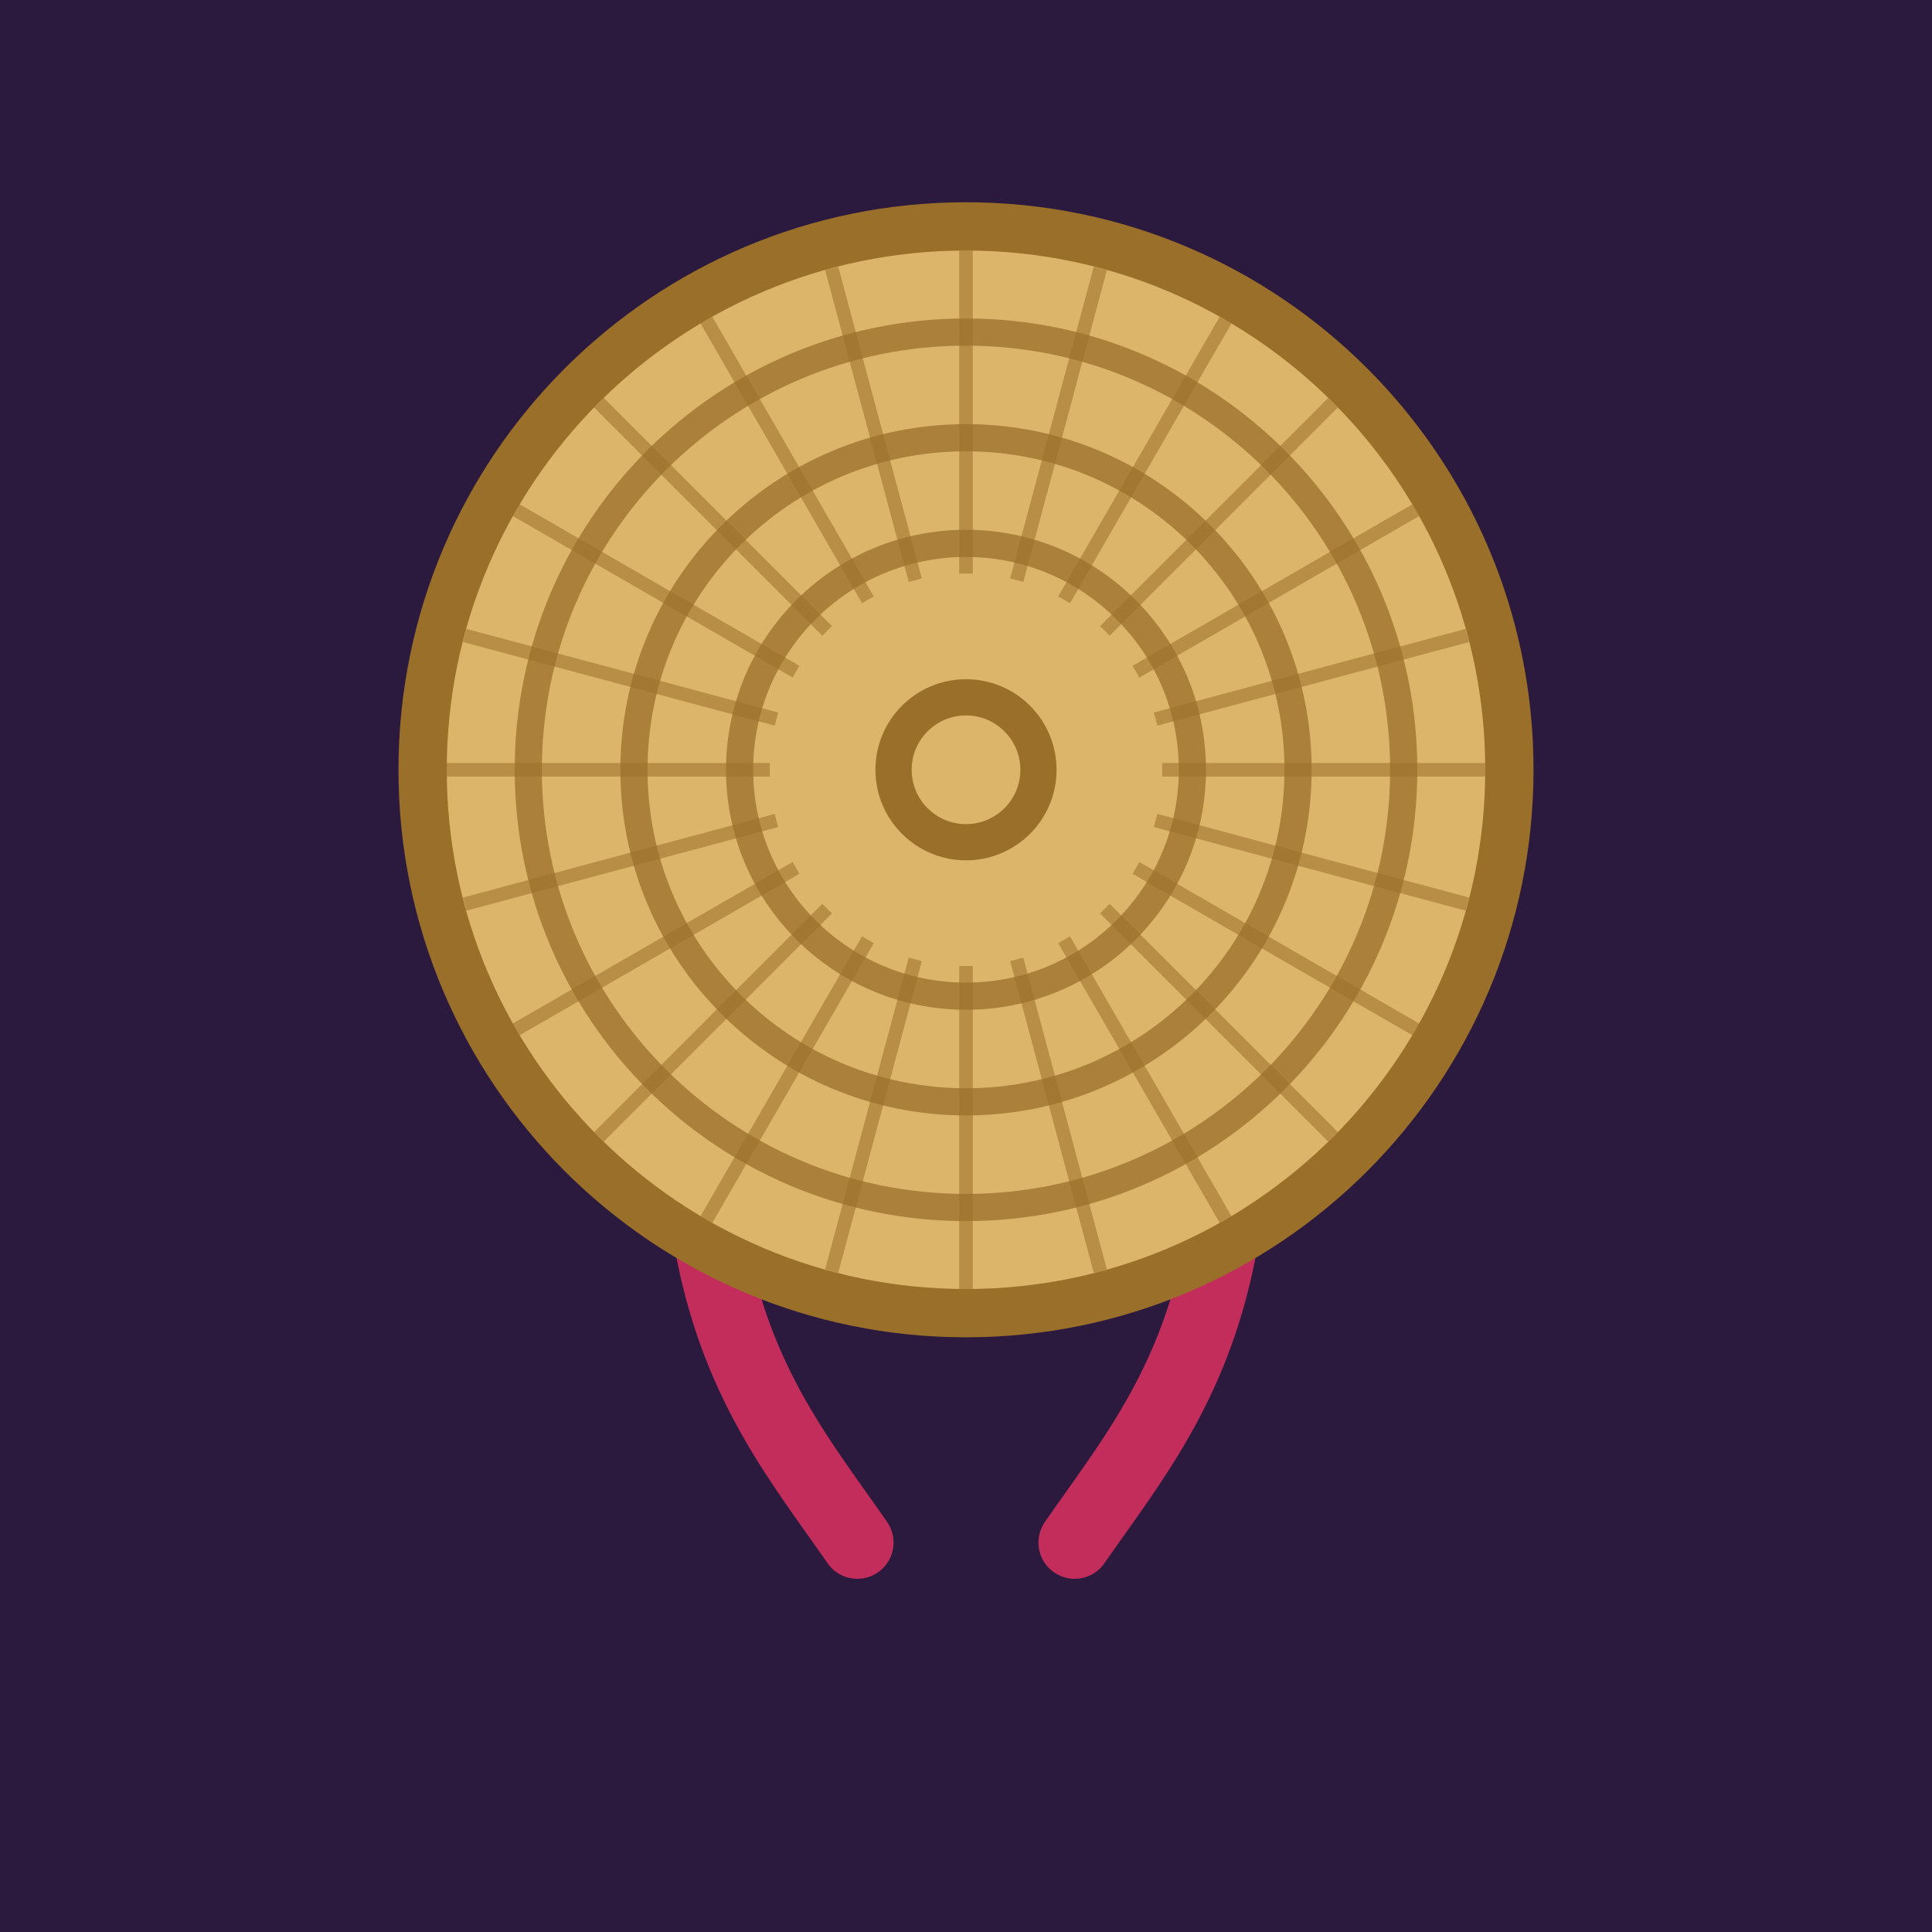
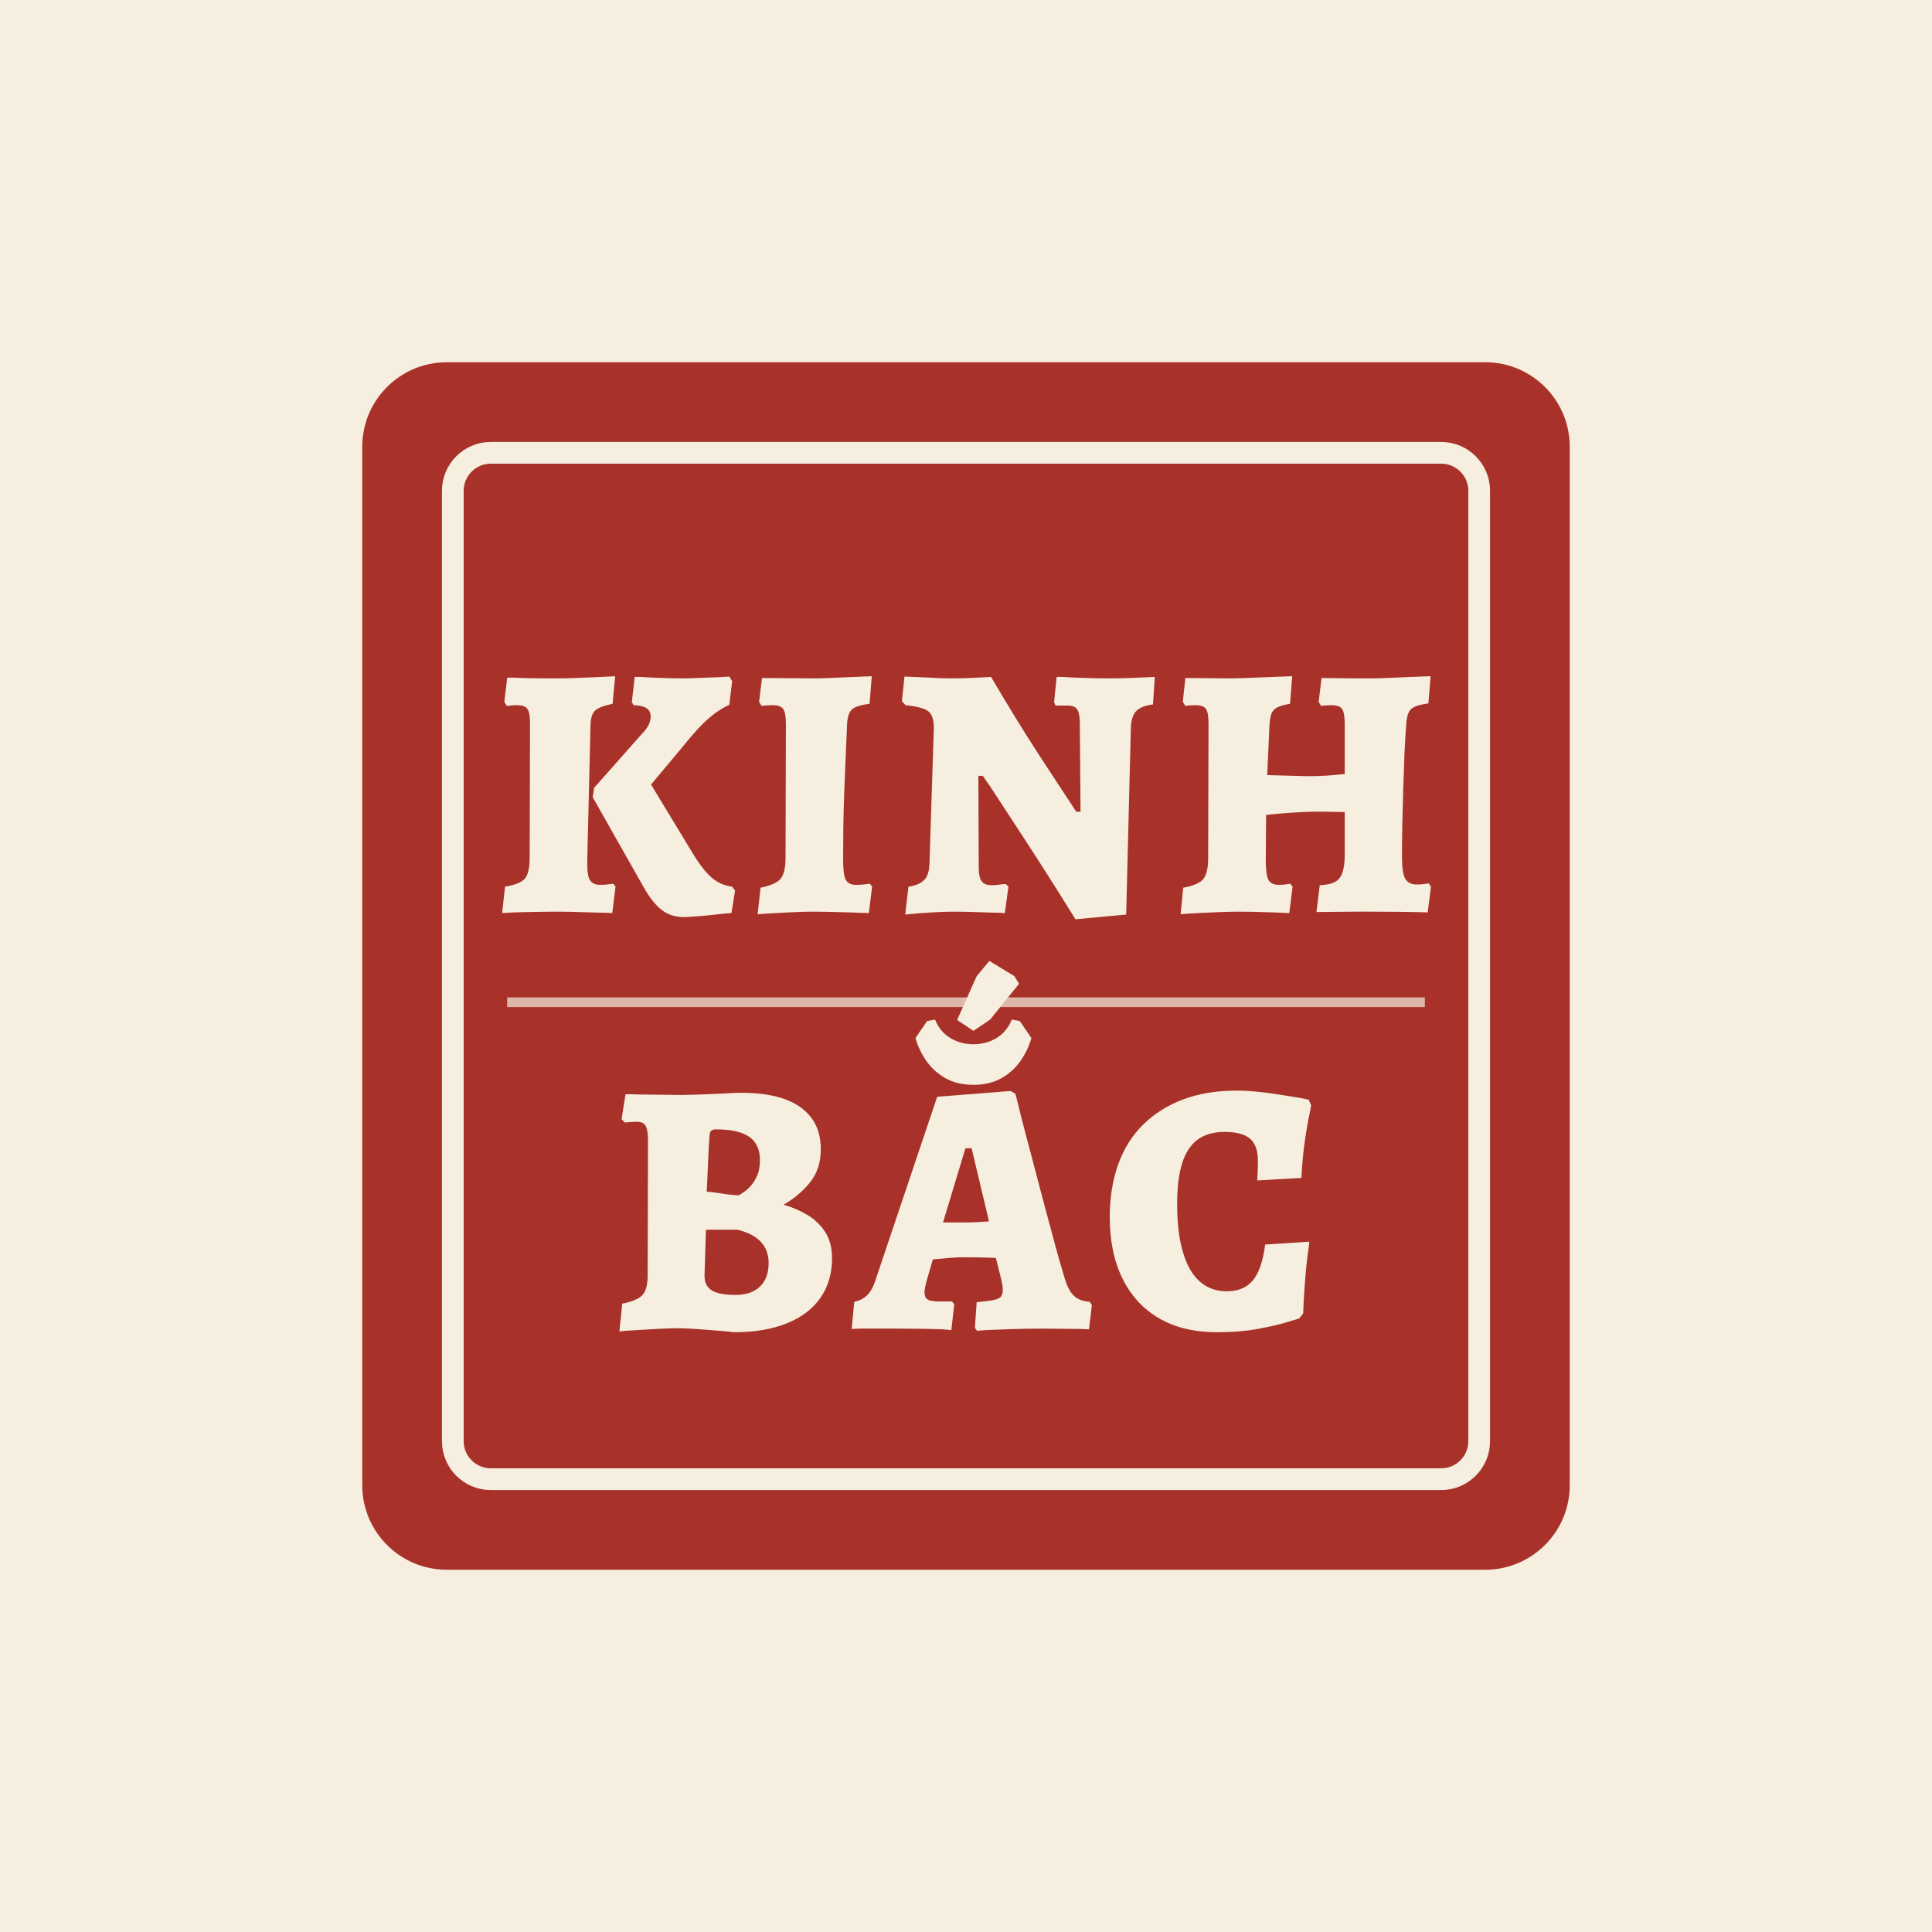
- <svg xmlns="http://www.w3.org/2000/svg" viewBox="0 0 512 512">
-   <rect width="512" height="512" fill="#2b1a3d" />
-   <g transform="translate(64 44) scale(8)">
-     <path d="M15.6 36 C16.5 40.5 18.6 43 20.4 45.6" fill="none" stroke="#c22d5b" stroke-width="2.4" stroke-linecap="round" />
-     <path d="M32.4 36 C31.5 40.5 29.4 43 27.6 45.6" fill="none" stroke="#c22d5b" stroke-width="2.4" stroke-linecap="round" />
-     <circle cx="24" cy="20" r="18" fill="#dcb46a" stroke="#9a6f2a" stroke-width="1.6" />
-     <line x1="30.50" y1="20.00" x2="41.20" y2="20.00" stroke="#9a6f2a" stroke-width=".45" opacity=".55" />
-     <line x1="30.28" y1="21.68" x2="40.61" y2="24.45" stroke="#9a6f2a" stroke-width=".45" opacity=".55" />
-     <line x1="29.63" y1="23.25" x2="38.90" y2="28.60" stroke="#9a6f2a" stroke-width=".45" opacity=".55" />
-     <line x1="28.60" y1="24.60" x2="36.16" y2="32.16" stroke="#9a6f2a" stroke-width=".45" opacity=".55" />
-     <line x1="27.25" y1="25.63" x2="32.60" y2="34.90" stroke="#9a6f2a" stroke-width=".45" opacity=".55" />
-     <line x1="25.68" y1="26.28" x2="28.45" y2="36.61" stroke="#9a6f2a" stroke-width=".45" opacity=".55" />
-     <line x1="24.00" y1="26.50" x2="24.00" y2="37.20" stroke="#9a6f2a" stroke-width=".45" opacity=".55" />
-     <line x1="22.32" y1="26.28" x2="19.55" y2="36.61" stroke="#9a6f2a" stroke-width=".45" opacity=".55" />
-     <line x1="20.75" y1="25.63" x2="15.40" y2="34.90" stroke="#9a6f2a" stroke-width=".45" opacity=".55" />
-     <line x1="19.40" y1="24.60" x2="11.84" y2="32.16" stroke="#9a6f2a" stroke-width=".45" opacity=".55" />
-     <line x1="18.37" y1="23.25" x2="9.10" y2="28.60" stroke="#9a6f2a" stroke-width=".45" opacity=".55" />
-     <line x1="17.72" y1="21.68" x2="7.39" y2="24.45" stroke="#9a6f2a" stroke-width=".45" opacity=".55" />
-     <line x1="17.50" y1="20.00" x2="6.80" y2="20.00" stroke="#9a6f2a" stroke-width=".45" opacity=".55" />
-     <line x1="17.72" y1="18.32" x2="7.39" y2="15.55" stroke="#9a6f2a" stroke-width=".45" opacity=".55" />
-     <line x1="18.37" y1="16.75" x2="9.10" y2="11.40" stroke="#9a6f2a" stroke-width=".45" opacity=".55" />
-     <line x1="19.40" y1="15.40" x2="11.84" y2="7.84" stroke="#9a6f2a" stroke-width=".45" opacity=".55" />
-     <line x1="20.75" y1="14.37" x2="15.40" y2="5.10" stroke="#9a6f2a" stroke-width=".45" opacity=".55" />
-     <line x1="22.32" y1="13.72" x2="19.55" y2="3.39" stroke="#9a6f2a" stroke-width=".45" opacity=".55" />
-     <line x1="24.00" y1="13.50" x2="24.00" y2="2.80" stroke="#9a6f2a" stroke-width=".45" opacity=".55" />
-     <line x1="25.68" y1="13.72" x2="28.45" y2="3.39" stroke="#9a6f2a" stroke-width=".45" opacity=".55" />
-     <line x1="27.25" y1="14.37" x2="32.60" y2="5.10" stroke="#9a6f2a" stroke-width=".45" opacity=".55" />
-     <line x1="28.60" y1="15.40" x2="36.16" y2="7.84" stroke="#9a6f2a" stroke-width=".45" opacity=".55" />
-     <line x1="29.63" y1="16.75" x2="38.90" y2="11.40" stroke="#9a6f2a" stroke-width=".45" opacity=".55" />
-     <line x1="30.28" y1="18.32" x2="40.61" y2="15.55" stroke="#9a6f2a" stroke-width=".45" opacity=".55" />
-     <circle cx="24" cy="20" r="14.5" fill="none" stroke="#9a6f2a" stroke-width=".9" opacity=".75" />
-     <circle cx="24" cy="20" r="11" fill="none" stroke="#9a6f2a" stroke-width=".9" opacity=".75" />
-     <circle cx="24" cy="20" r="7.5" fill="none" stroke="#9a6f2a" stroke-width=".9" opacity=".75" />
-     <circle cx="24" cy="20" r="2.4" fill="none" stroke="#9a6f2a" stroke-width="1.2" />
+ <svg xmlns="http://www.w3.org/2000/svg" viewBox="0 0 512 512" width="512" height="512" role="img" aria-label="Kinh Bắc Ký Sự">
+   <rect width="512" height="512" fill="#F6EEDF" />
+   <g transform="translate(96 96) scale(1.25)">
+     <rect x="0" y="0" width="256" height="256" rx="17.92" fill="#A8322A" />
+     <rect x="19.2" y="19.2" width="217.6" height="217.6" rx="8.064" fill="none" stroke="#F6EEDF" stroke-width="4.608" />
+     <line x1="30.72" y1="135.68" x2="225.28" y2="135.68" stroke="#F6EEDF" stroke-width="2.048" opacity=".7" />
+     <path d="M35.571 76.698Q35.571 74.317 35.034 73.51Q34.496 72.704 32.806 72.704Q32.192 72.704 31.424 72.781L30.656 72.858L30.118 72.013L30.733 66.867H32.192Q33.651 66.944 35.648 66.982Q37.645 67.021 39.411 67.021H41.869Q43.098 67.021 45.094 66.944L49.011 66.79Q50.931 66.714 52.314 66.637L53.619 66.56L53.082 72.397Q50.24 73.011 49.357 73.856Q48.474 74.701 48.397 76.774L47.706 105.498Q47.629 108.723 48.243 109.76Q48.858 110.797 50.47 110.797Q51.622 110.797 52.467 110.643L53.235 110.566L53.696 111.181L53.005 116.787L51.699 116.71Q50.317 116.71 48.32 116.634Q46.323 116.557 44.403 116.518Q42.483 116.48 41.178 116.48Q39.488 116.48 37.491 116.518Q35.494 116.557 33.69 116.595Q31.885 116.634 30.81 116.71L29.658 116.787L30.272 111.181Q33.498 110.643 34.496 109.453Q35.494 108.262 35.494 105.037ZM49.165 90.214 59.302 78.771Q61.146 76.928 61.146 75.162Q61.146 73.933 60.301 73.357Q59.456 72.781 57.536 72.704L57.152 72.09L57.766 66.714H58.918Q59.994 66.79 61.683 66.867Q63.373 66.944 65.062 66.982Q66.752 67.021 67.981 67.021Q69.133 67.021 70.746 66.944Q72.358 66.867 74.01 66.829Q75.661 66.79 76.736 66.714L77.811 66.637L78.426 67.635L77.811 72.627Q76.122 73.395 74.47 74.662Q72.819 75.93 71.091 77.811Q69.363 79.693 67.213 82.381L61.222 89.523L70.208 104.346Q72.282 107.725 74.125 109.299Q75.968 110.874 78.426 111.181L79.04 112.026L78.272 116.787L76.966 116.864Q75.661 117.018 73.818 117.21Q71.974 117.402 70.362 117.517Q68.749 117.632 68.211 117.632Q65.523 117.632 63.565 116.173Q61.606 114.714 59.686 111.334L48.858 92.211Z M83.827 117.018 84.442 111.411Q87.744 110.72 88.742 109.453Q89.741 108.186 89.741 105.037L89.818 76.698Q89.818 74.317 89.242 73.51Q88.666 72.704 87.053 72.704Q86.592 72.704 85.901 72.742Q85.21 72.781 84.672 72.858L84.134 72.013L84.749 66.944Q87.59 66.944 90.547 66.982Q93.504 67.021 96.115 67.021Q97.574 67.021 100.685 66.867Q103.795 66.714 108.019 66.56L107.558 72.397Q104.794 72.781 103.872 73.549Q102.95 74.317 102.797 76.544Q102.643 79.923 102.49 83.686Q102.336 87.45 102.182 91.29Q102.029 95.13 101.99 98.778Q101.952 102.426 101.952 105.498Q101.952 108.723 102.528 109.76Q103.104 110.797 104.717 110.797Q105.485 110.797 106.291 110.72Q107.098 110.643 107.635 110.566L108.096 111.181L107.405 116.787Q105.562 116.71 103.219 116.634Q100.877 116.557 98.765 116.518Q96.653 116.48 95.424 116.48Q93.581 116.48 90.394 116.634Q87.206 116.787 83.827 117.018Z M151.206 118.093Q147.213 111.642 143.68 106.15Q140.147 100.659 137.421 96.512Q134.694 92.365 133.158 89.984L131.546 87.68H130.624L130.701 107.187Q130.701 109.184 131.315 110.029Q131.93 110.874 133.466 110.874Q133.926 110.874 134.656 110.797Q135.386 110.72 135.923 110.643H136.461L136.998 111.181L136.23 116.787L135.078 116.71Q133.85 116.71 132.083 116.634Q130.317 116.557 128.55 116.518Q126.784 116.48 125.555 116.48Q123.251 116.48 120.832 116.634Q118.413 116.787 116.8 116.941L115.11 117.094L115.802 111.181Q118.029 110.874 119.104 109.798Q120.179 108.723 120.256 106.342L121.178 77.542Q121.178 74.931 120.026 74.01Q118.874 73.088 115.187 72.704L114.419 71.859L114.957 66.637L120.333 66.867Q122.637 67.021 124.864 67.021Q126.707 67.021 128.666 66.944Q130.624 66.867 132.006 66.79L133.312 66.714Q135.923 71.168 138.496 75.354Q141.069 79.539 143.411 83.149Q145.754 86.758 147.558 89.485Q149.363 92.211 150.362 93.747L151.36 95.283H152.282L152.128 76.083Q152.051 74.163 151.475 73.472Q150.899 72.781 149.594 72.781H146.982L146.675 72.09L147.213 66.714H148.365Q149.517 66.79 151.322 66.867Q153.126 66.944 154.97 66.982Q156.813 67.021 158.272 67.021Q160.269 67.021 162.534 66.944Q164.8 66.867 166.413 66.79L168.026 66.714L167.642 72.55Q165.107 72.858 164.07 73.971Q163.034 75.085 162.957 77.389L161.958 117.094Z M173.504 117.018 174.042 111.411Q177.344 110.797 178.342 109.53Q179.341 108.262 179.341 105.037L179.418 76.698Q179.418 74.317 178.88 73.51Q178.342 72.704 176.653 72.704Q176.192 72.704 175.578 72.742Q174.963 72.781 174.502 72.858L173.965 72.013L174.502 66.944Q176.576 66.944 179.456 66.982Q182.336 67.021 184.026 67.021Q185.715 67.021 189.21 66.867Q192.704 66.714 197.158 66.56L196.698 72.397Q194.931 72.704 194.01 73.165Q193.088 73.626 192.742 74.547Q192.397 75.469 192.32 77.312L191.859 87.526L200.307 87.757Q202.611 87.757 204.378 87.642Q206.144 87.526 208.294 87.296V76.698Q208.294 74.394 207.757 73.549Q207.219 72.704 205.53 72.704Q205.069 72.704 204.416 72.742Q203.763 72.781 203.302 72.858L202.765 72.013L203.379 66.944Q204.608 66.944 206.643 66.982Q208.678 67.021 210.829 67.021H214.285Q215.667 67.021 218.854 66.867Q222.042 66.714 226.496 66.56L226.035 72.32Q223.27 72.704 222.387 73.51Q221.504 74.317 221.35 76.544Q221.12 79.386 220.966 82.957Q220.813 86.528 220.698 90.368Q220.582 94.208 220.506 97.933Q220.429 101.658 220.429 104.806Q220.429 108.262 221.12 109.491Q221.811 110.72 223.578 110.72Q224.269 110.72 224.998 110.643Q225.728 110.566 226.112 110.49L226.573 111.181L225.882 116.634Q223.578 116.557 220.122 116.518Q216.666 116.48 213.901 116.48H210.675Q208.602 116.48 206.374 116.518Q204.147 116.557 202.304 116.557L202.995 110.874Q204.992 110.797 206.144 110.221Q207.296 109.645 207.795 108.224Q208.294 106.803 208.294 104.346V95.36Q207.373 95.36 206.144 95.322Q204.915 95.283 203.686 95.283H201.536Q200.998 95.283 199.386 95.36Q197.773 95.437 195.738 95.59Q193.702 95.744 191.629 95.974L191.552 105.498Q191.552 108.723 192.128 109.76Q192.704 110.797 194.317 110.797Q194.931 110.797 195.622 110.72Q196.314 110.643 196.774 110.566L197.235 111.181L196.544 116.787Q195.162 116.71 193.088 116.634Q191.014 116.557 189.056 116.518Q187.098 116.48 185.946 116.48Q184.41 116.48 182.182 116.557Q179.955 116.634 177.69 116.749Q175.424 116.864 173.504 117.018Z" fill="#F6EEDF" />
+     <path d="M66.803 204.8Q65.114 204.8 63.002 204.915Q60.89 205.03 58.97 205.146Q57.05 205.261 55.821 205.338L54.515 205.491L55.13 199.578Q58.278 198.963 59.392 197.773Q60.506 196.582 60.506 193.664L60.582 164.787Q60.582 162.79 60.083 161.907Q59.584 161.024 58.278 161.024Q57.587 161.024 56.666 161.101L55.667 161.178L54.976 160.486L55.821 155.187H57.28Q58.662 155.264 60.659 155.264Q62.656 155.264 64.538 155.302Q66.419 155.341 67.418 155.341Q68.186 155.341 69.76 155.302Q71.334 155.264 73.139 155.187Q74.944 155.11 76.595 155.034Q78.246 154.957 79.322 154.88H80.397Q88.614 154.88 92.915 157.952Q97.216 161.024 97.216 166.861Q97.216 171.008 94.95 173.85Q92.685 176.691 89.306 178.611Q92.07 179.379 94.413 180.8Q96.755 182.221 98.176 184.448Q99.597 186.675 99.597 189.978Q99.597 194.816 97.139 198.349Q94.682 201.882 89.997 203.763Q85.312 205.645 78.784 205.645Q77.786 205.491 76.173 205.376Q74.56 205.261 72.755 205.107Q70.95 204.954 69.376 204.877Q67.802 204.8 66.803 204.8ZM72.87 183.91 72.563 193.664Q72.563 195.814 74.099 196.774Q75.635 197.734 79.091 197.734Q82.47 197.734 84.314 195.968Q86.157 194.202 86.157 190.976Q86.157 185.523 79.552 183.91ZM73.024 175.846 73.869 175.923Q74.714 176.0 75.904 176.192Q77.094 176.384 78.17 176.499Q79.245 176.614 79.859 176.614L80.55 176.154Q81.242 175.77 82.086 174.925Q82.931 174.08 83.622 172.659Q84.314 171.238 84.314 169.165Q84.314 165.786 82.048 164.211Q79.782 162.637 75.021 162.637Q74.253 162.637 73.984 162.906Q73.715 163.174 73.638 163.866Q73.485 165.862 73.37 168.282Q73.254 170.701 73.178 172.774Q73.101 174.848 73.024 175.846Z M130.342 205.338 129.882 204.723 130.266 199.27Q132.723 199.04 133.875 198.81Q135.027 198.579 135.411 198.08Q135.795 197.581 135.795 196.582Q135.795 196.198 135.718 195.699Q135.642 195.2 135.488 194.509L134.336 189.901Q132.877 189.824 130.957 189.786Q129.037 189.747 127.808 189.747Q126.272 189.747 124.39 189.901Q122.509 190.054 120.973 190.208L119.59 194.97Q119.206 196.506 119.206 197.12Q119.206 198.272 119.859 198.694Q120.512 199.117 122.278 199.117H125.043L125.504 199.731L124.89 205.184L123.046 205.03Q121.126 204.954 118.515 204.915Q115.904 204.877 113.446 204.877H108.992Q106.765 204.877 105.306 204.877L103.77 204.954L104.307 199.194Q105.92 198.886 107.034 197.811Q108.147 196.736 108.838 194.509L121.894 155.725L137.485 154.496L138.483 155.11L139.021 157.184Q139.482 159.258 140.403 162.714Q141.325 166.17 142.438 170.394Q143.552 174.618 144.704 178.995Q145.856 183.373 146.931 187.29Q148.006 191.206 148.851 193.971Q149.619 196.659 150.81 197.85Q152 199.04 154.227 199.194L154.688 199.885L154.074 205.03L152.384 204.954Q150.618 204.954 148.275 204.915Q145.933 204.877 144.09 204.877Q140.634 204.877 137.485 204.992Q134.336 205.107 132.339 205.184ZM123.123 182.374H127.885Q128.96 182.374 130.381 182.298Q131.802 182.221 132.877 182.144L129.19 166.63H127.885ZM129.574 153.19Q126.042 153.19 123.546 151.731Q121.05 150.272 119.514 148.006Q117.978 145.741 117.286 143.283L119.744 139.674L121.434 139.366Q122.509 141.978 124.698 143.283Q126.886 144.589 129.574 144.589Q132.262 144.589 134.451 143.283Q136.64 141.978 137.715 139.366L139.405 139.674L141.862 143.283Q141.171 145.741 139.635 148.006Q138.099 150.272 135.603 151.731Q133.107 153.19 129.574 153.19ZM129.574 141.747 126.118 139.443 130.266 130.15 132.954 126.925 138.253 130.15 139.251 131.763 133.107 139.366Z M181.21 205.645Q174.067 205.645 168.998 202.726Q163.93 199.808 161.203 194.317Q158.477 188.826 158.477 181.222Q158.477 175.002 160.282 170.01Q162.086 165.018 165.619 161.562Q169.152 158.106 174.106 156.262Q179.059 154.419 185.357 154.419Q187.814 154.419 190.464 154.726Q193.114 155.034 195.418 155.418Q197.722 155.802 199.181 156.032L200.64 156.339L201.178 157.568L200.794 159.565Q200.333 161.638 199.834 165.094Q199.334 168.55 199.104 172.928L189.734 173.466L189.811 172.16Q189.888 170.931 189.888 169.318Q189.888 166.016 188.198 164.595Q186.509 163.174 182.822 163.174Q179.366 163.174 177.139 164.787Q174.912 166.4 173.837 169.779Q172.762 173.158 172.762 178.534Q172.762 184.525 173.99 188.672Q175.219 192.819 177.562 194.893Q179.904 196.966 183.283 196.966Q186.893 196.966 188.813 194.662Q190.733 192.358 191.424 187.059L200.794 186.445L200.64 187.827Q200.41 189.21 200.179 191.475Q199.949 193.741 199.757 196.429Q199.565 199.117 199.488 201.651L198.643 202.726L196.339 203.418Q193.958 204.186 190.003 204.915Q186.048 205.645 181.21 205.645Z" fill="#F6EEDF" />
  </g>
</svg>
